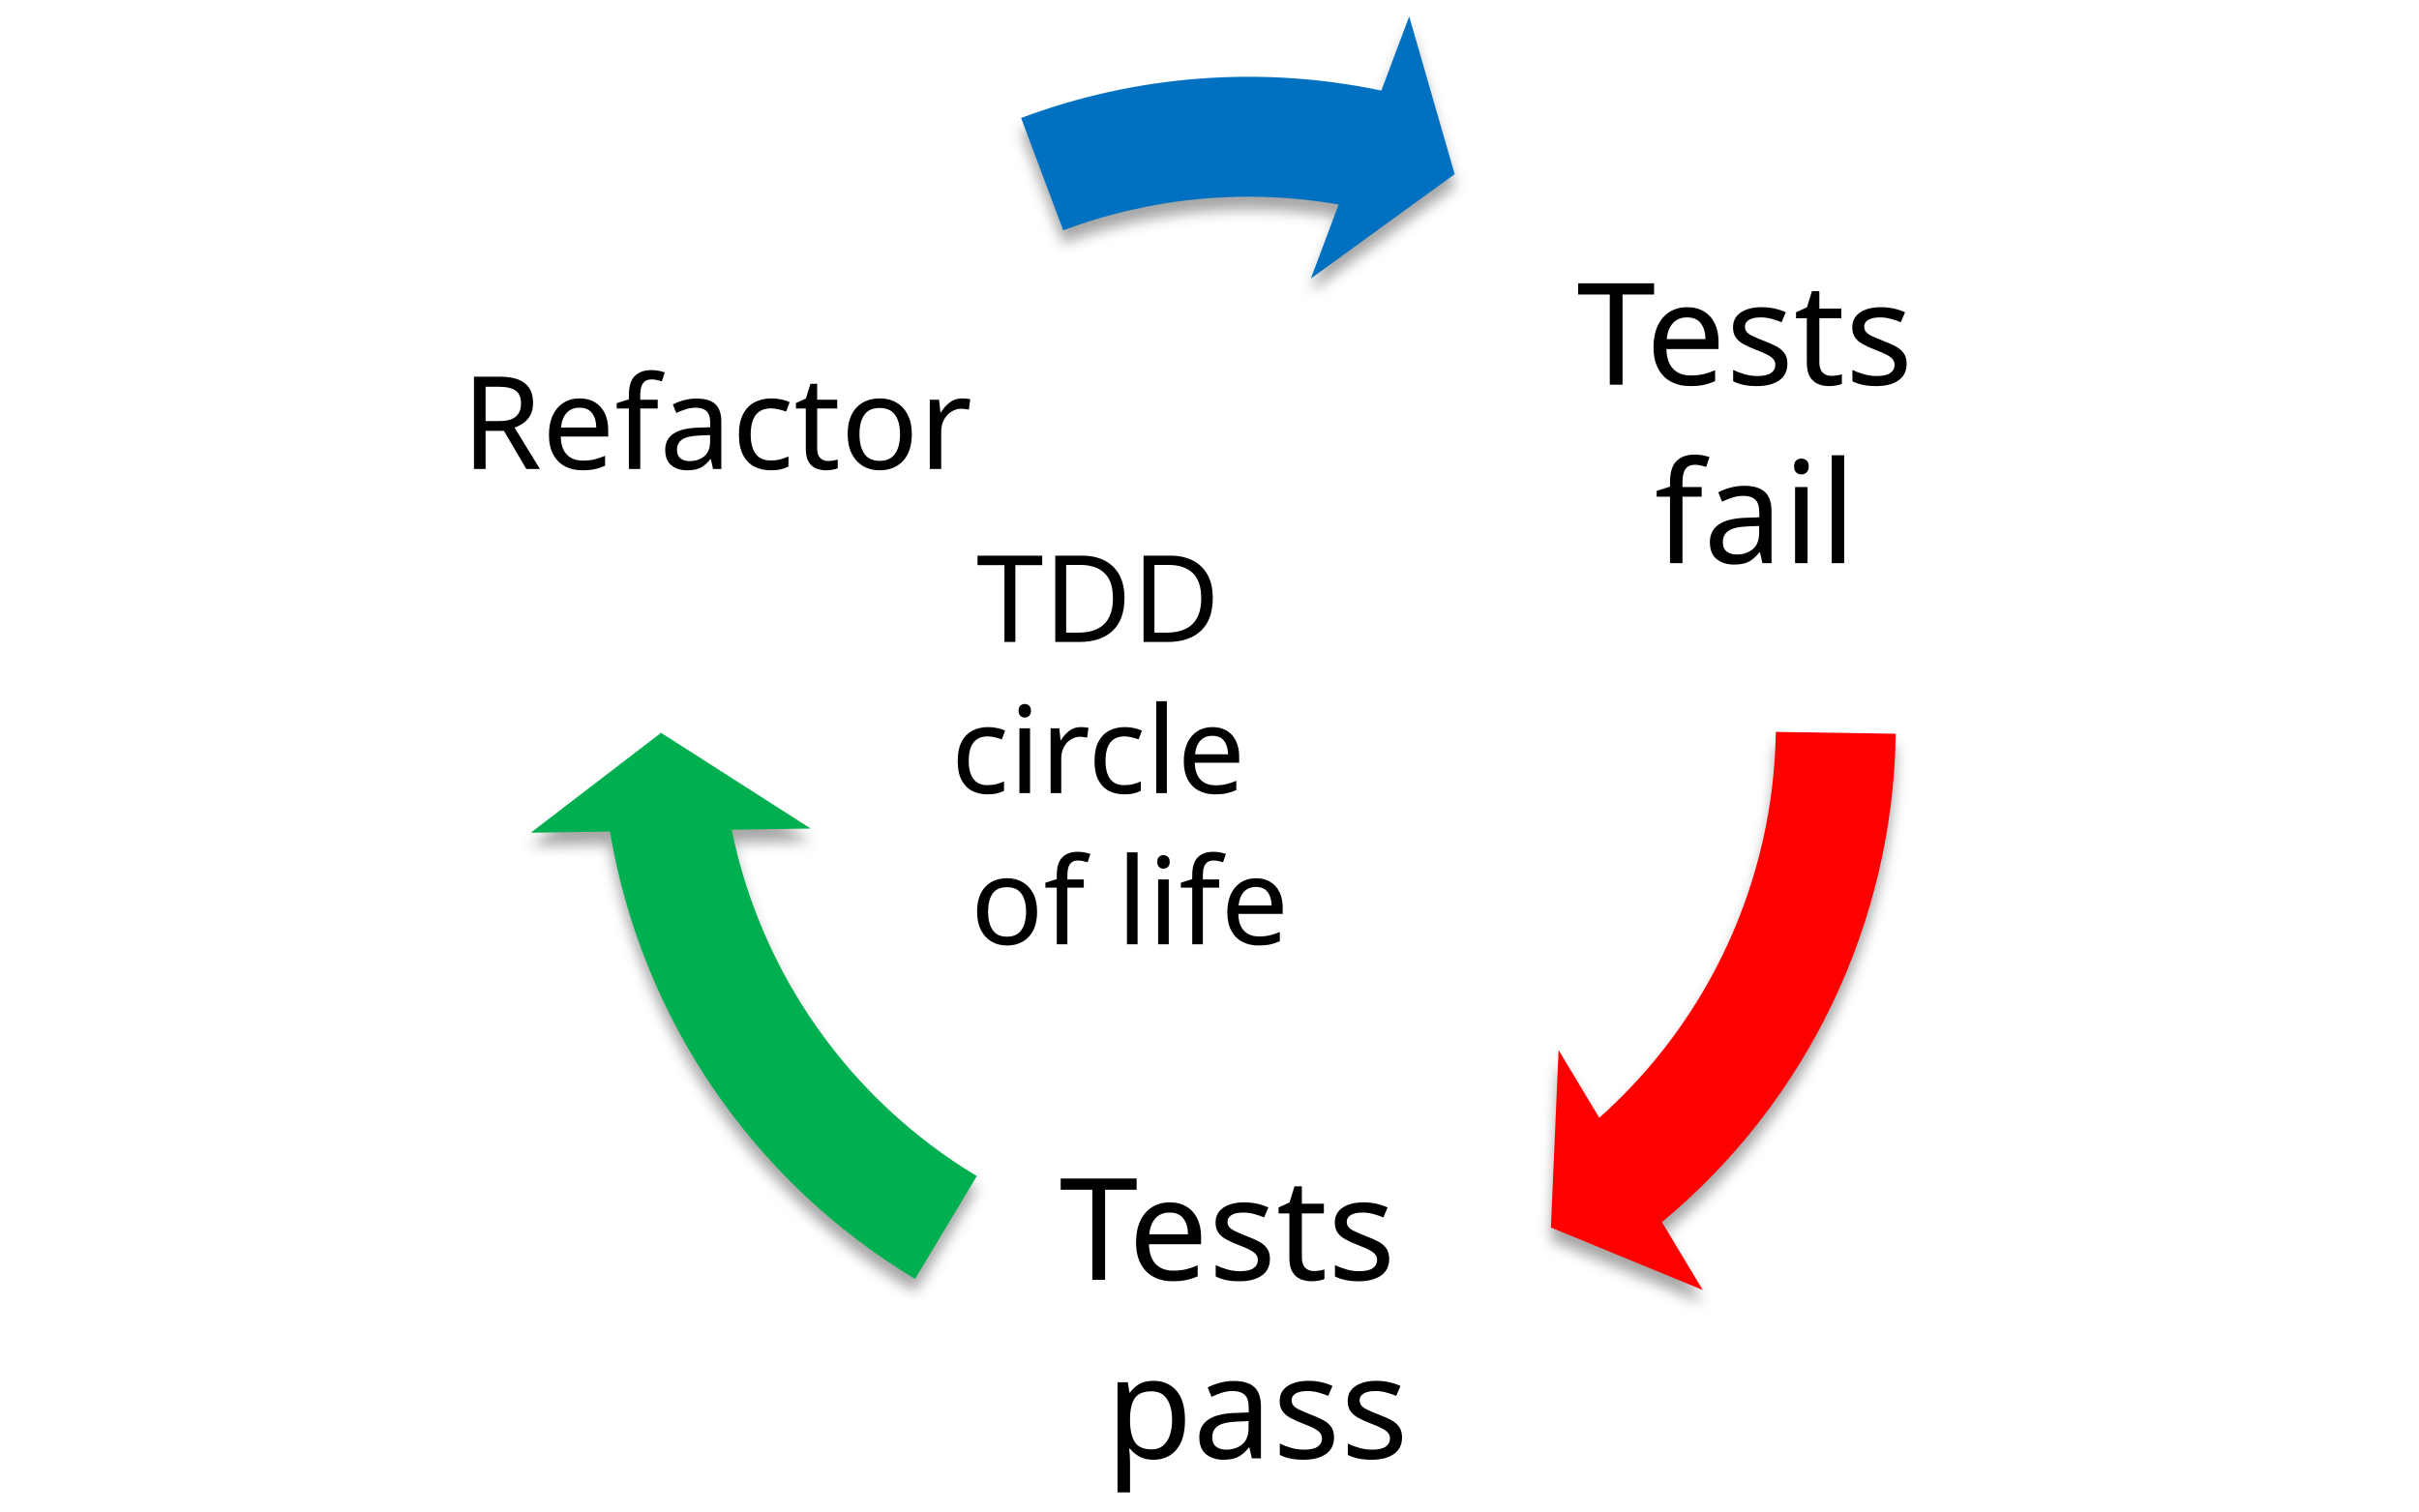
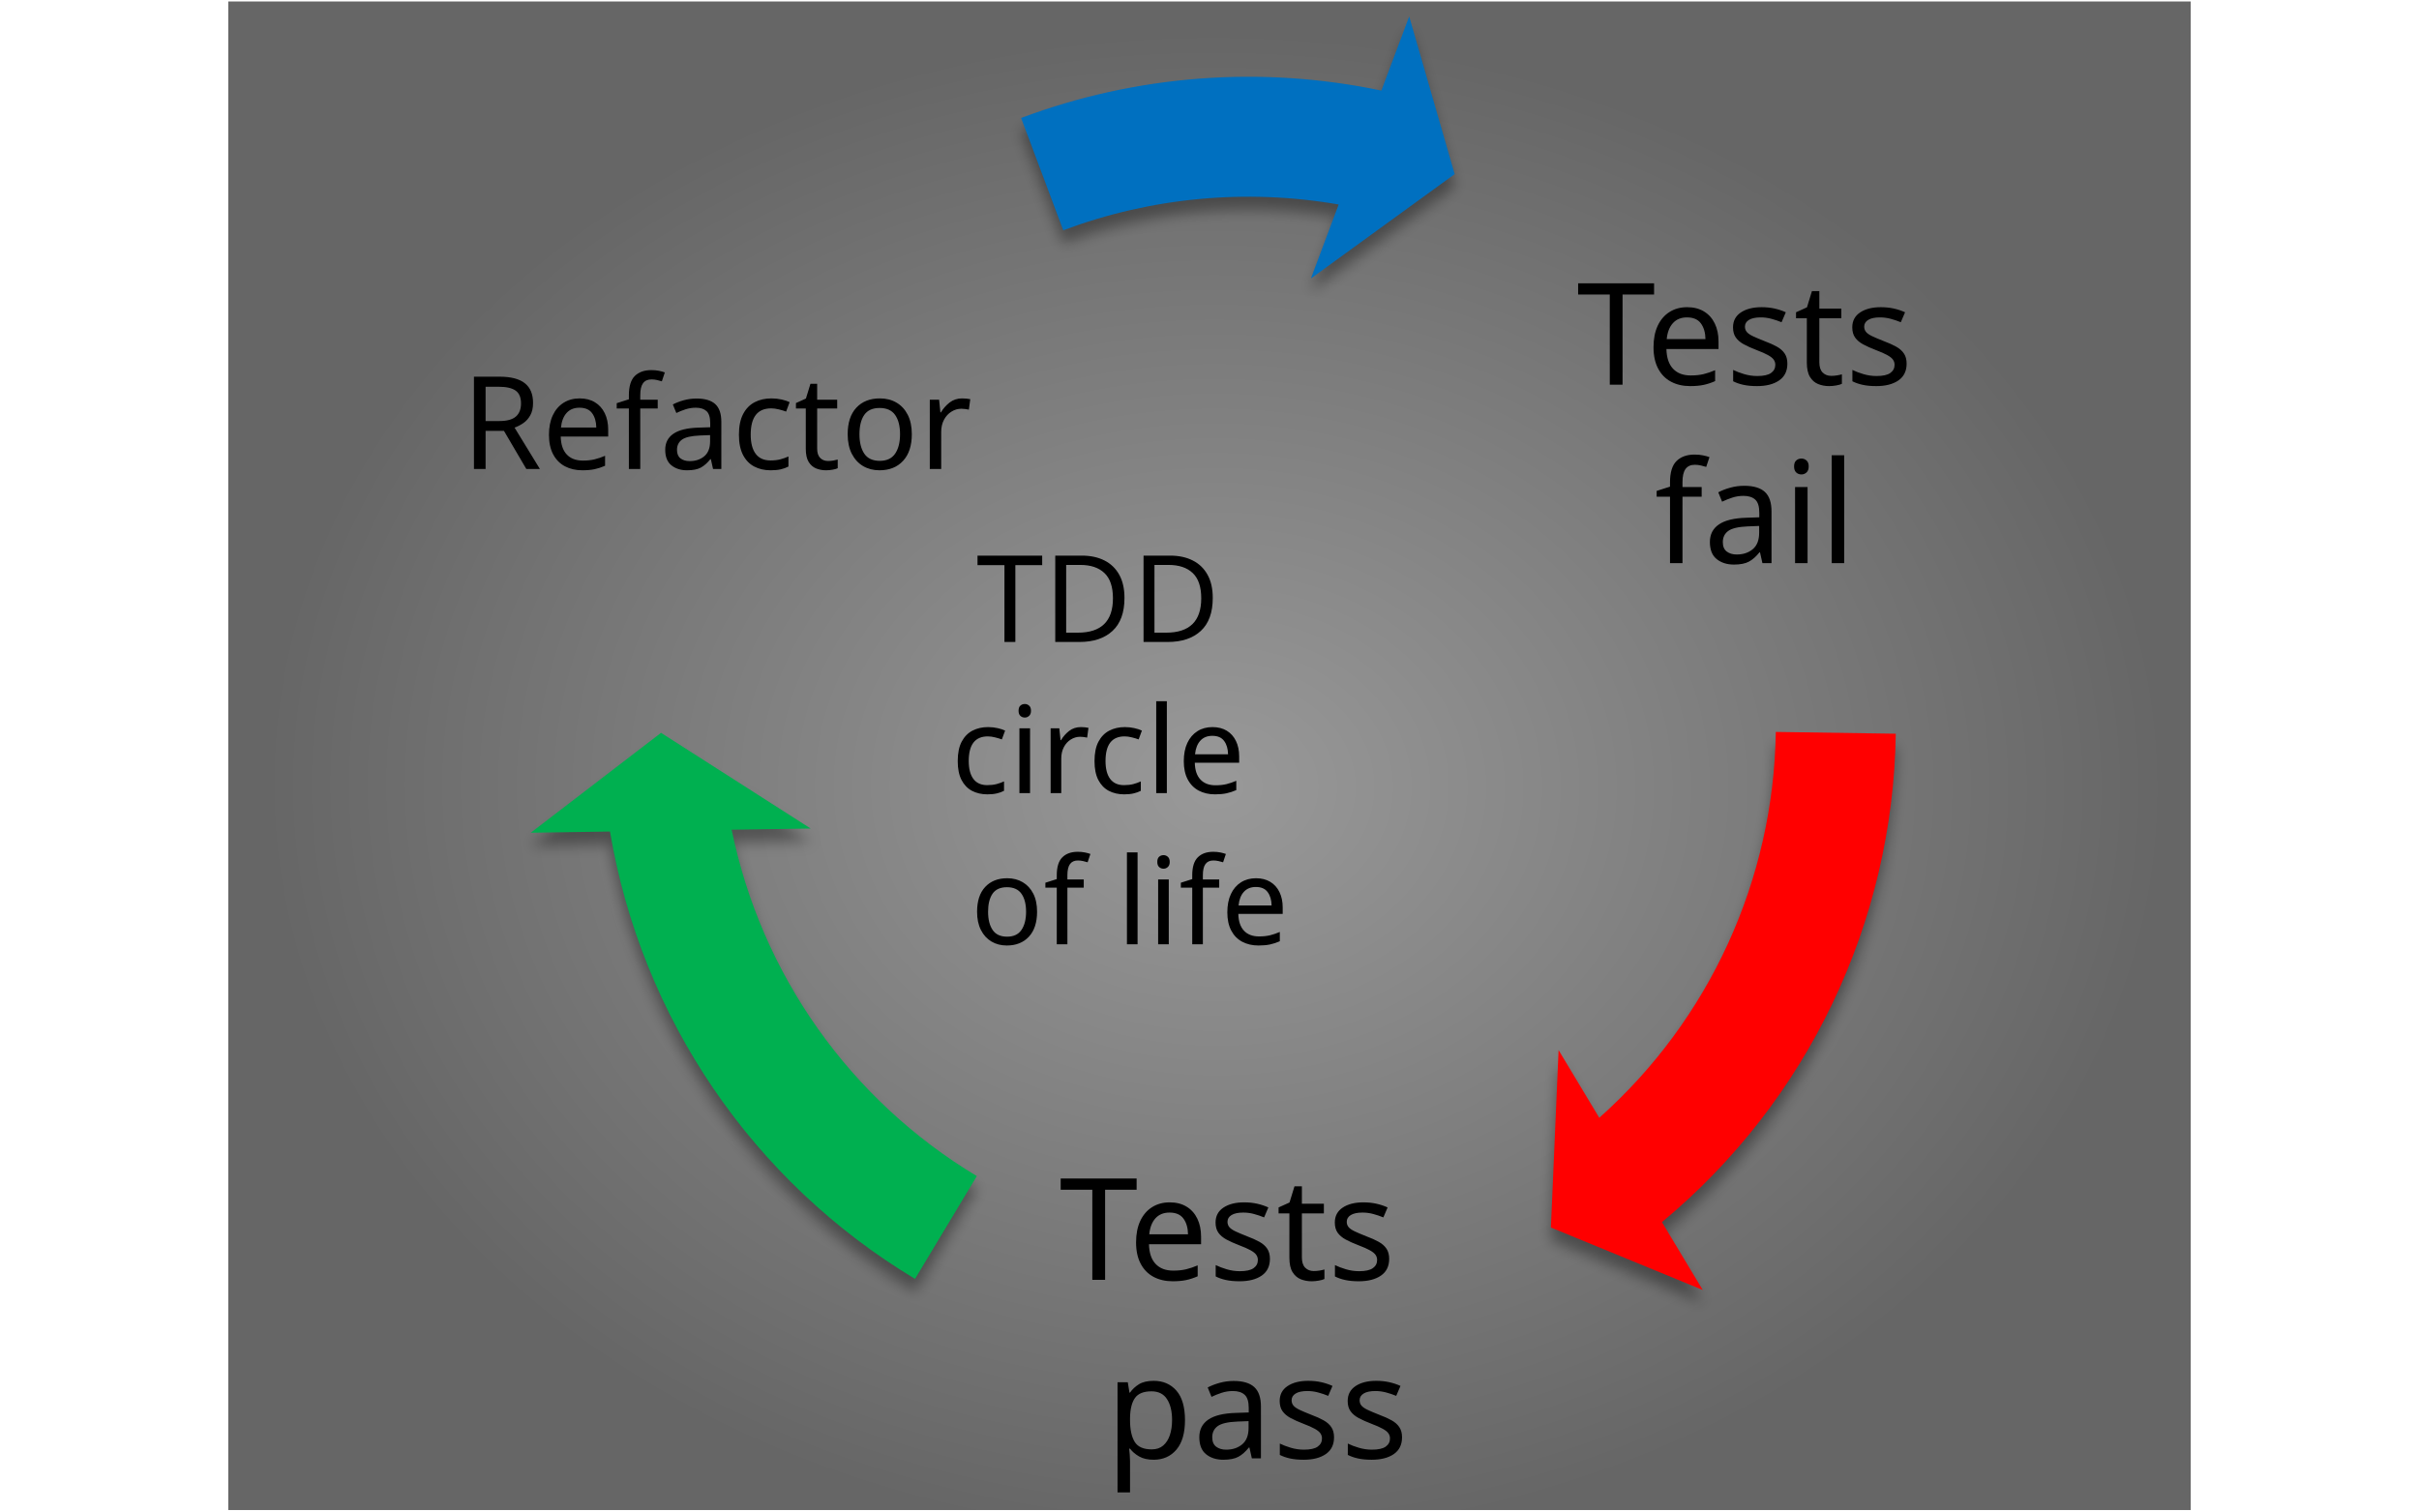
- <svg xmlns="http://www.w3.org/2000/svg" width="800" height="500" overflow="hidden" version="1.1" id="svg212" style="overflow:hidden">
+ <svg xmlns="http://www.w3.org/2000/svg" xmlns:xlink="http://www.w3.org/1999/xlink" width="800" height="500" overflow="hidden" version="1.1" id="svg212" style="overflow:hidden">
  <defs id="defs174">
+     <linearGradient id="linearGradient4634">
+       <stop style="stop-color:#999999;stop-opacity:1" offset="0" id="stop4630" />
+       <stop style="stop-color:#666666;stop-opacity:1" offset="1" id="stop4632" />
+     </linearGradient>
    <filter id="fx0" x="-170.8" y="-116.2" width="2049.6" height="1394.4" filterUnits="userSpaceOnUse" primitiveUnits="userSpaceOnUse">
      <feComponentTransfer id="feComponentTransfer122" style="color-interpolation-filters:sRGB">
        <feFuncR type="discrete" tableValues="0 0" id="feFuncR114" />
        <feFuncG type="discrete" tableValues="0 0" id="feFuncG116" />
        <feFuncB type="discrete" tableValues="0 0" id="feFuncB118" />
        <feFuncA type="linear" slope="0.349" intercept="0" id="feFuncA120" />
      </feComponentTransfer>
      <feGaussianBlur stdDeviation="4.583 4.583" id="feGaussianBlur124" />
    </filter>
    <filter id="fx1" x="-170.8" y="-116.2" width="2049.6" height="1394.4" filterUnits="userSpaceOnUse" primitiveUnits="userSpaceOnUse">
      <feComponentTransfer id="feComponentTransfer135" style="color-interpolation-filters:sRGB">
        <feFuncR type="discrete" tableValues="0 0" id="feFuncR127" />
        <feFuncG type="discrete" tableValues="0 0" id="feFuncG129" />
        <feFuncB type="discrete" tableValues="0 0" id="feFuncB131" />
        <feFuncA type="linear" slope="0.349" intercept="0" id="feFuncA133" />
      </feComponentTransfer>
      <feGaussianBlur stdDeviation="4.583 4.583" id="feGaussianBlur137" />
    </filter>
    <filter id="fx2" x="-170.8" y="-116.2" width="2049.6" height="1394.4" filterUnits="userSpaceOnUse" primitiveUnits="userSpaceOnUse">
      <feComponentTransfer id="feComponentTransfer148" style="color-interpolation-filters:sRGB">
        <feFuncR type="discrete" tableValues="0 0" id="feFuncR140" />
        <feFuncG type="discrete" tableValues="0 0" id="feFuncG142" />
        <feFuncB type="discrete" tableValues="0 0" id="feFuncB144" />
        <feFuncA type="linear" slope="0.349" intercept="0" id="feFuncA146" />
      </feComponentTransfer>
      <feGaussianBlur stdDeviation="4.583 4.583" id="feGaussianBlur150" />
    </filter>
    <clipPath id="clip3">
      <rect x="1099" y="501" width="1708" height="1162" id="rect153" />
    </clipPath>
    <clipPath id="clip4">
      <rect x="-2" y="-2" width="281" height="431" id="rect156" />
    </clipPath>
    <clipPath id="clip5">
      <rect x="0" y="0" width="275" height="427" id="rect159" />
    </clipPath>
    <clipPath id="clip6">
      <rect x="-2" y="-2" width="351" height="422" id="rect162" />
    </clipPath>
    <clipPath id="clip7">
      <rect x="0" y="0" width="347" height="419" id="rect165" />
    </clipPath>
    <clipPath id="clip8">
      <rect x="-2" y="-2" width="343" height="221" id="rect168" />
    </clipPath>
    <clipPath id="clip9">
      <rect x="0" y="0" width="338" height="217" id="rect171" />
    </clipPath>
+     <radialGradient xlink:href="#linearGradient4634" id="radialGradient4628" cx="402.109" cy="263.207" fx="402.109" fy="263.207" r="325" gradientTransform="matrix(0.9674457,0.0059627,-0.00474094,0.7692162,14.33823,55.29849)" gradientUnits="userSpaceOnUse" />
  </defs>
+   <rect style="fill:url(#radialGradient4628);stroke:none;stroke-width:0.976;fill-opacity:1" id="rect263" width="649.024" height="499.024" x="75.488" y="0.488" />
  <g id="g154" transform="translate(150.3409)">
    <g id="g210" transform="matrix(0.4648605,0,0,0.4648605,-645.1097,-233.9485)" clip-path="url(#clip3)">
      <text style="font-weight:400;font-size:101px;font-family:'Comic Sans MS', 'Comic Sans MS_MSFontService', sans-serif" id="text178" transform="translate(2186.05,777)" font-size="101" font-weight="400">Tests<tspan style="font-size:101px" id="tspan176" y="127" x="55.367" font-size="101">fail</tspan>
      </text>
      <g style="filter:url(#fx0)" id="g184" transform="translate(2153,1018)" clip-path="url(#clip4)">
        <g id="g182" clip-path="url(#clip5)">
          <path style="fill:#ff0000;fill-rule:evenodd" id="path180" d="M 260.05,16.544 C 258.04,151.129 197.26,278.102 93.693,364.073 L 122.709,412.378 14.701,367.923 20.158,241.656 49.109,289.852 C 127.575,219.949 173.134,120.346 174.703,15.27 Z" />
        </g>
      </g>
      <path style="fill:#ff0000;fill-rule:evenodd" id="path186" d="m 2413.05,1025.38 c -2.01,134.58 -62.79,261.56 -166.36,347.53 l 29.02,48.3 -108.01,-44.45 5.46,-126.27 28.95,48.2 c 78.47,-69.91 124.02,-169.51 125.59,-274.59 z" />
      <text style="font-weight:400;font-size:101px;font-family:'Comic Sans MS', 'Comic Sans MS_MSFontService', sans-serif" id="text190" transform="translate(1817.92,1414)" font-size="101" font-weight="400">Tests<tspan style="font-size:101px" id="tspan188" y="127" x="32.885" font-size="101">pass</tspan>
      </text>
      <g style="filter:url(#fx1)" id="g196" transform="translate(1427,1019)" clip-path="url(#clip6)">
        <g id="g194" clip-path="url(#clip7)">
          <path style="fill:#00b050;fill-rule:evenodd" id="path192" d="M 288.322,403.508 C 172.938,334.198 93.646,217.884 71.294,85.152 L 14.95,85.994 107.623,14.907 214.082,83.02 157.867,83.859 C 178.925,186.816 242.191,276.224 332.275,330.337 Z" />
        </g>
      </g>
      <path style="fill:#00b050;fill-rule:evenodd" id="path198" d="m 1715.32,1413.34 c -115.38,-69.31 -194.67,-185.62 -217.03,-318.35 l -56.34,0.84 92.67,-71.09 106.46,68.11 -56.21,0.84 c 21.05,102.96 84.32,192.37 174.41,246.48 z" />
      <text style="font-weight:400;font-size:92px;font-family:'Comic Sans MS', 'Comic Sans MS_MSFontService', sans-serif" id="text200" transform="translate(1392.6,837)" font-size="92" font-weight="400">Refactor</text>
      <g style="filter:url(#fx2)" id="g206" transform="translate(1776,509)" clip-path="url(#clip8)">
        <g id="g204" clip-path="url(#clip9)">
          <path style="fill:#0070c0;fill-rule:evenodd" id="path202" d="M 14.786,87.387 C 96.64,56.695 185.538,49.93 271.094,67.883 l 19.784,-52.763 32.352,112.228 -102.274,74.249 19.74,-52.643 C 174.912,137.532 107.272,143.868 44.755,167.31 Z" />
        </g>
      </g>
      <path style="fill:#0070c0;fill-rule:evenodd" id="path208" d="m 1790.79,587.22 c 81.85,-30.692 170.75,-37.457 256.3,-19.503 l 19.79,-52.763 32.35,112.228 -102.27,74.248 19.74,-52.643 c -65.79,-11.422 -133.43,-5.085 -195.95,18.356 z" />
    </g>
    <text id="text220" y="212.361" x="249.252" style="font-style:normal;font-variant:normal;font-weight:normal;font-stretch:normal;font-size:40px;line-height:1.25;font-family:'Comic Sans MS', 'Comic Sans MS_MSFontService', sans-serif;-inkscape-font-specification:'Comic Sans MS, Comic Sans MS_MSFontService, sans-serif, Normal';font-variant-ligatures:normal;font-variant-caps:normal;font-variant-numeric:normal;font-feature-settings:normal;text-align:center;letter-spacing:0px;word-spacing:0px;writing-mode:lr-tb;text-anchor:middle;fill:#000000;fill-opacity:1;stroke:none" xml:space="preserve">
      <tspan y="212.361" x="249.252" id="tspan218">TDD</tspan>
      <tspan id="tspan224" y="262.361" x="249.252">circle</tspan>
      <tspan id="tspan228" y="312.361" x="249.252">of life</tspan>
    </text>
  </g>
</svg>
